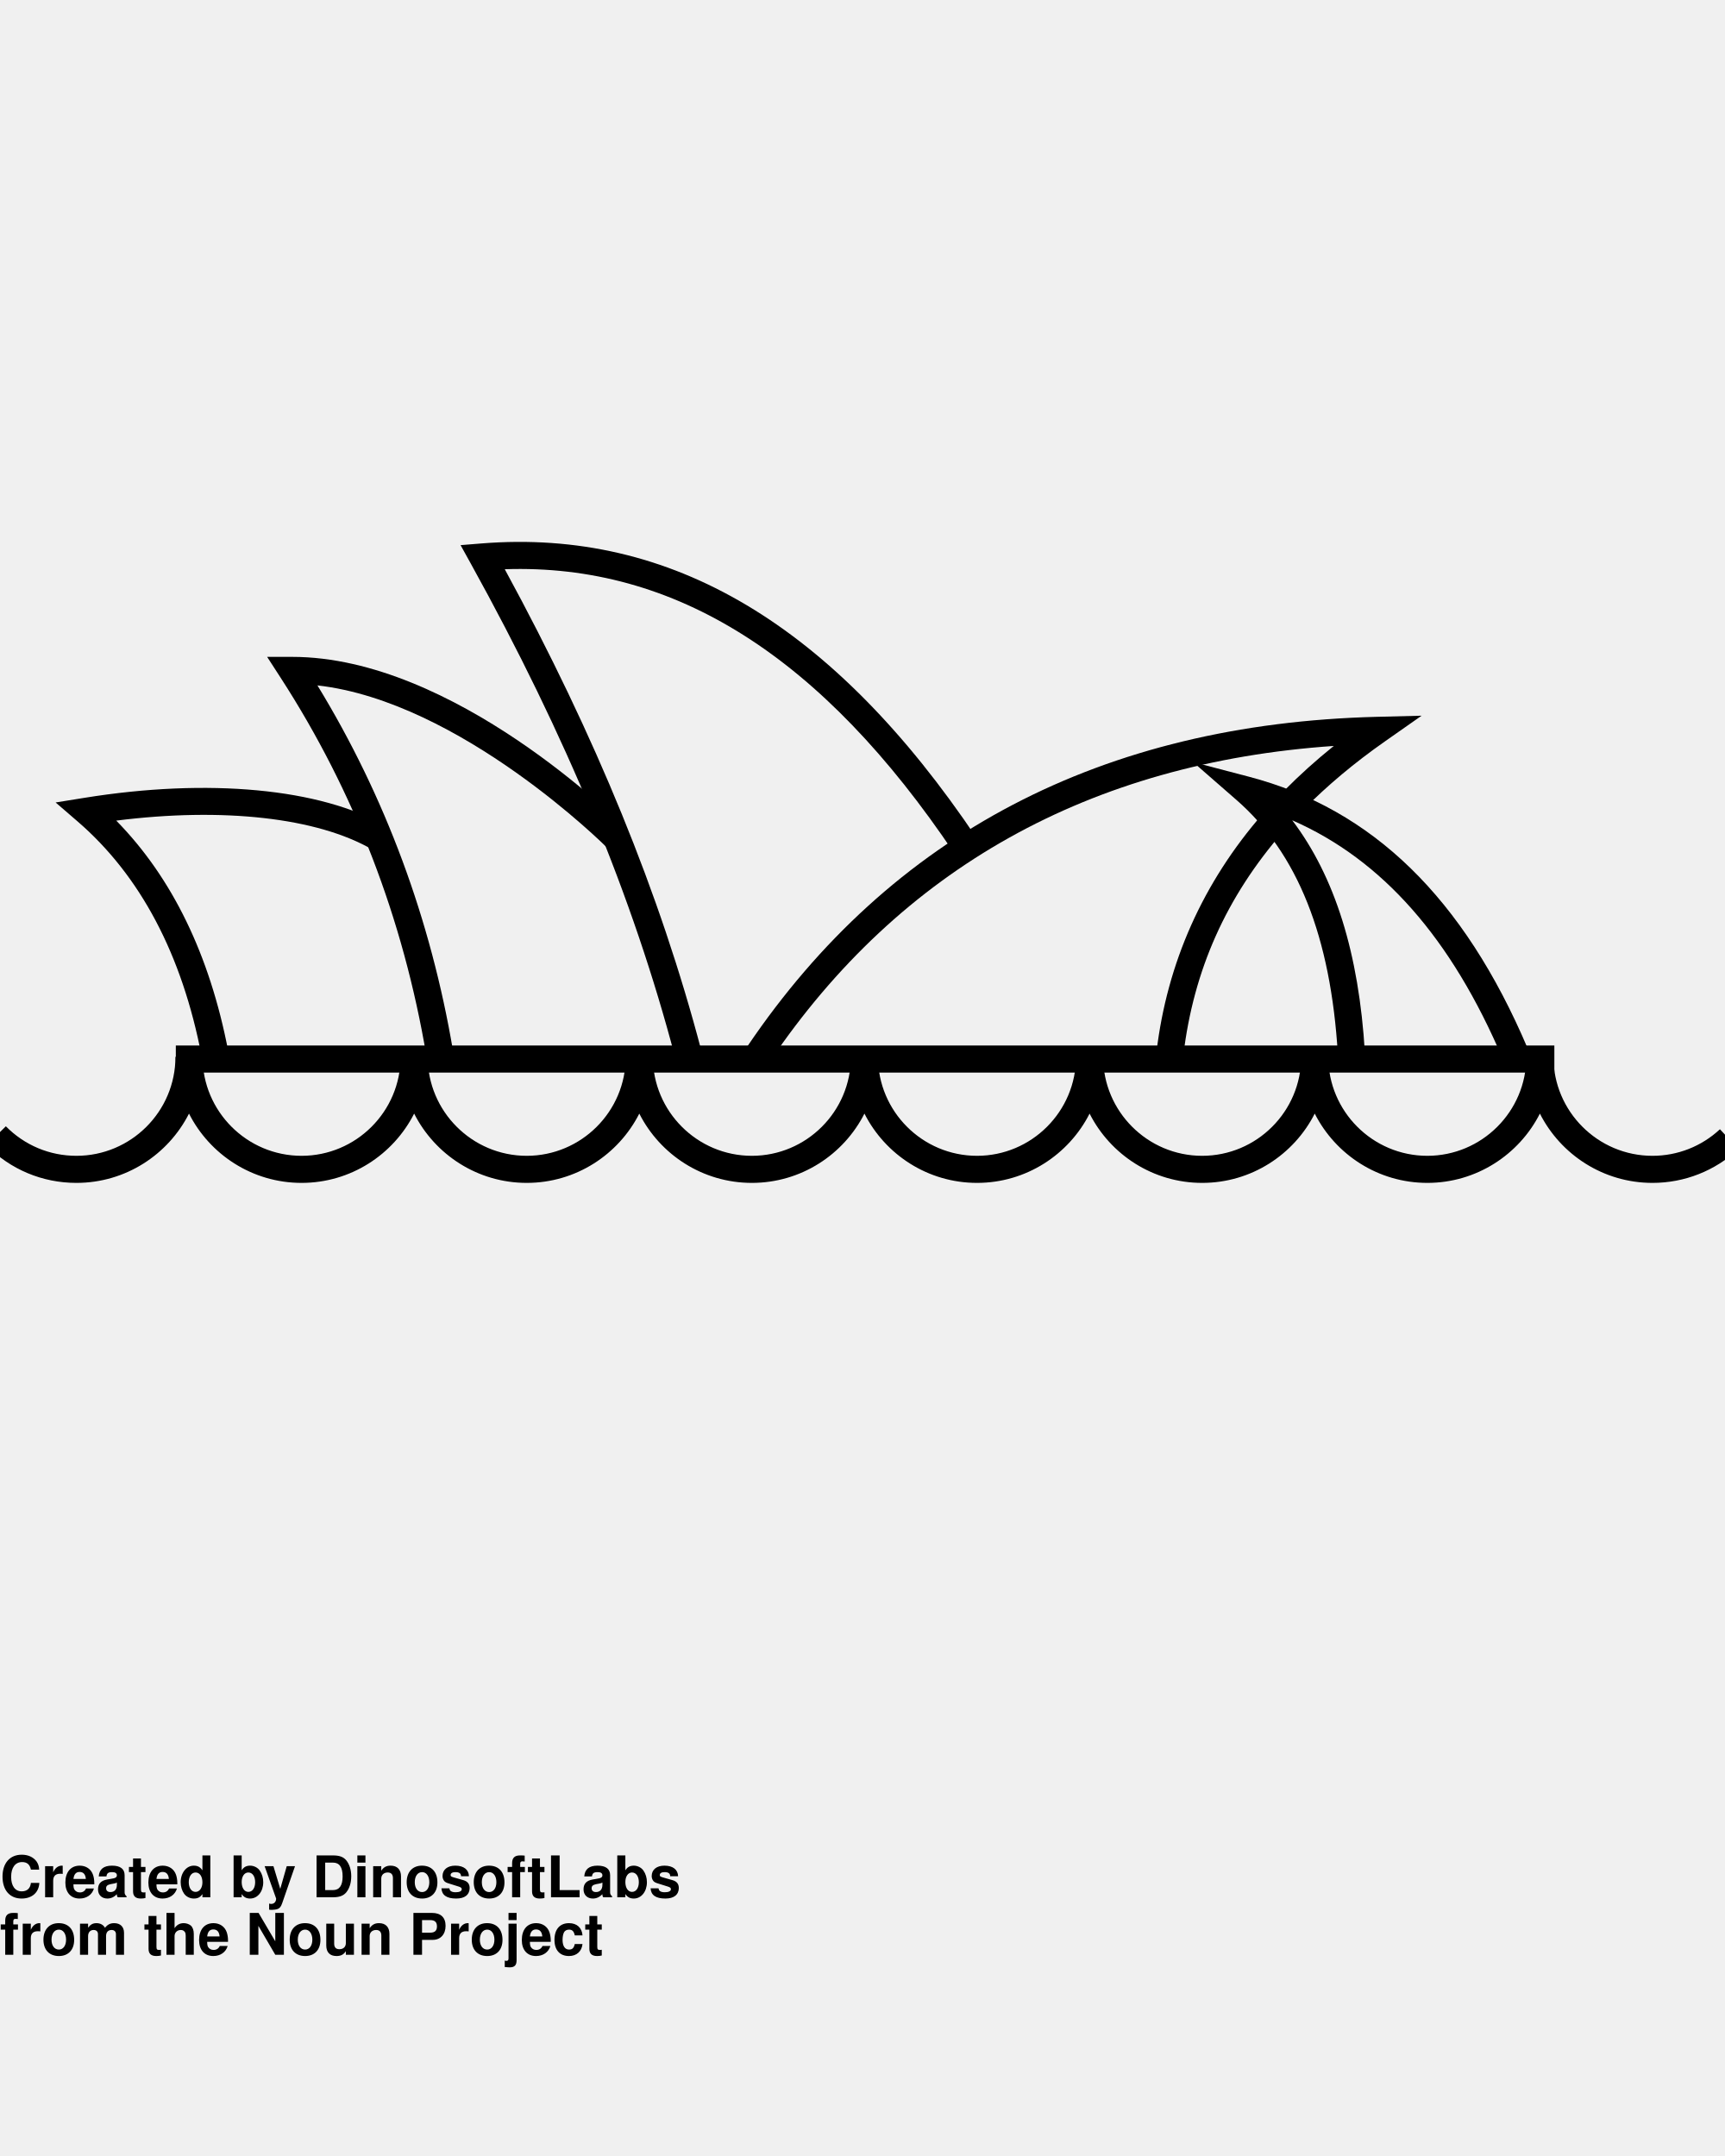
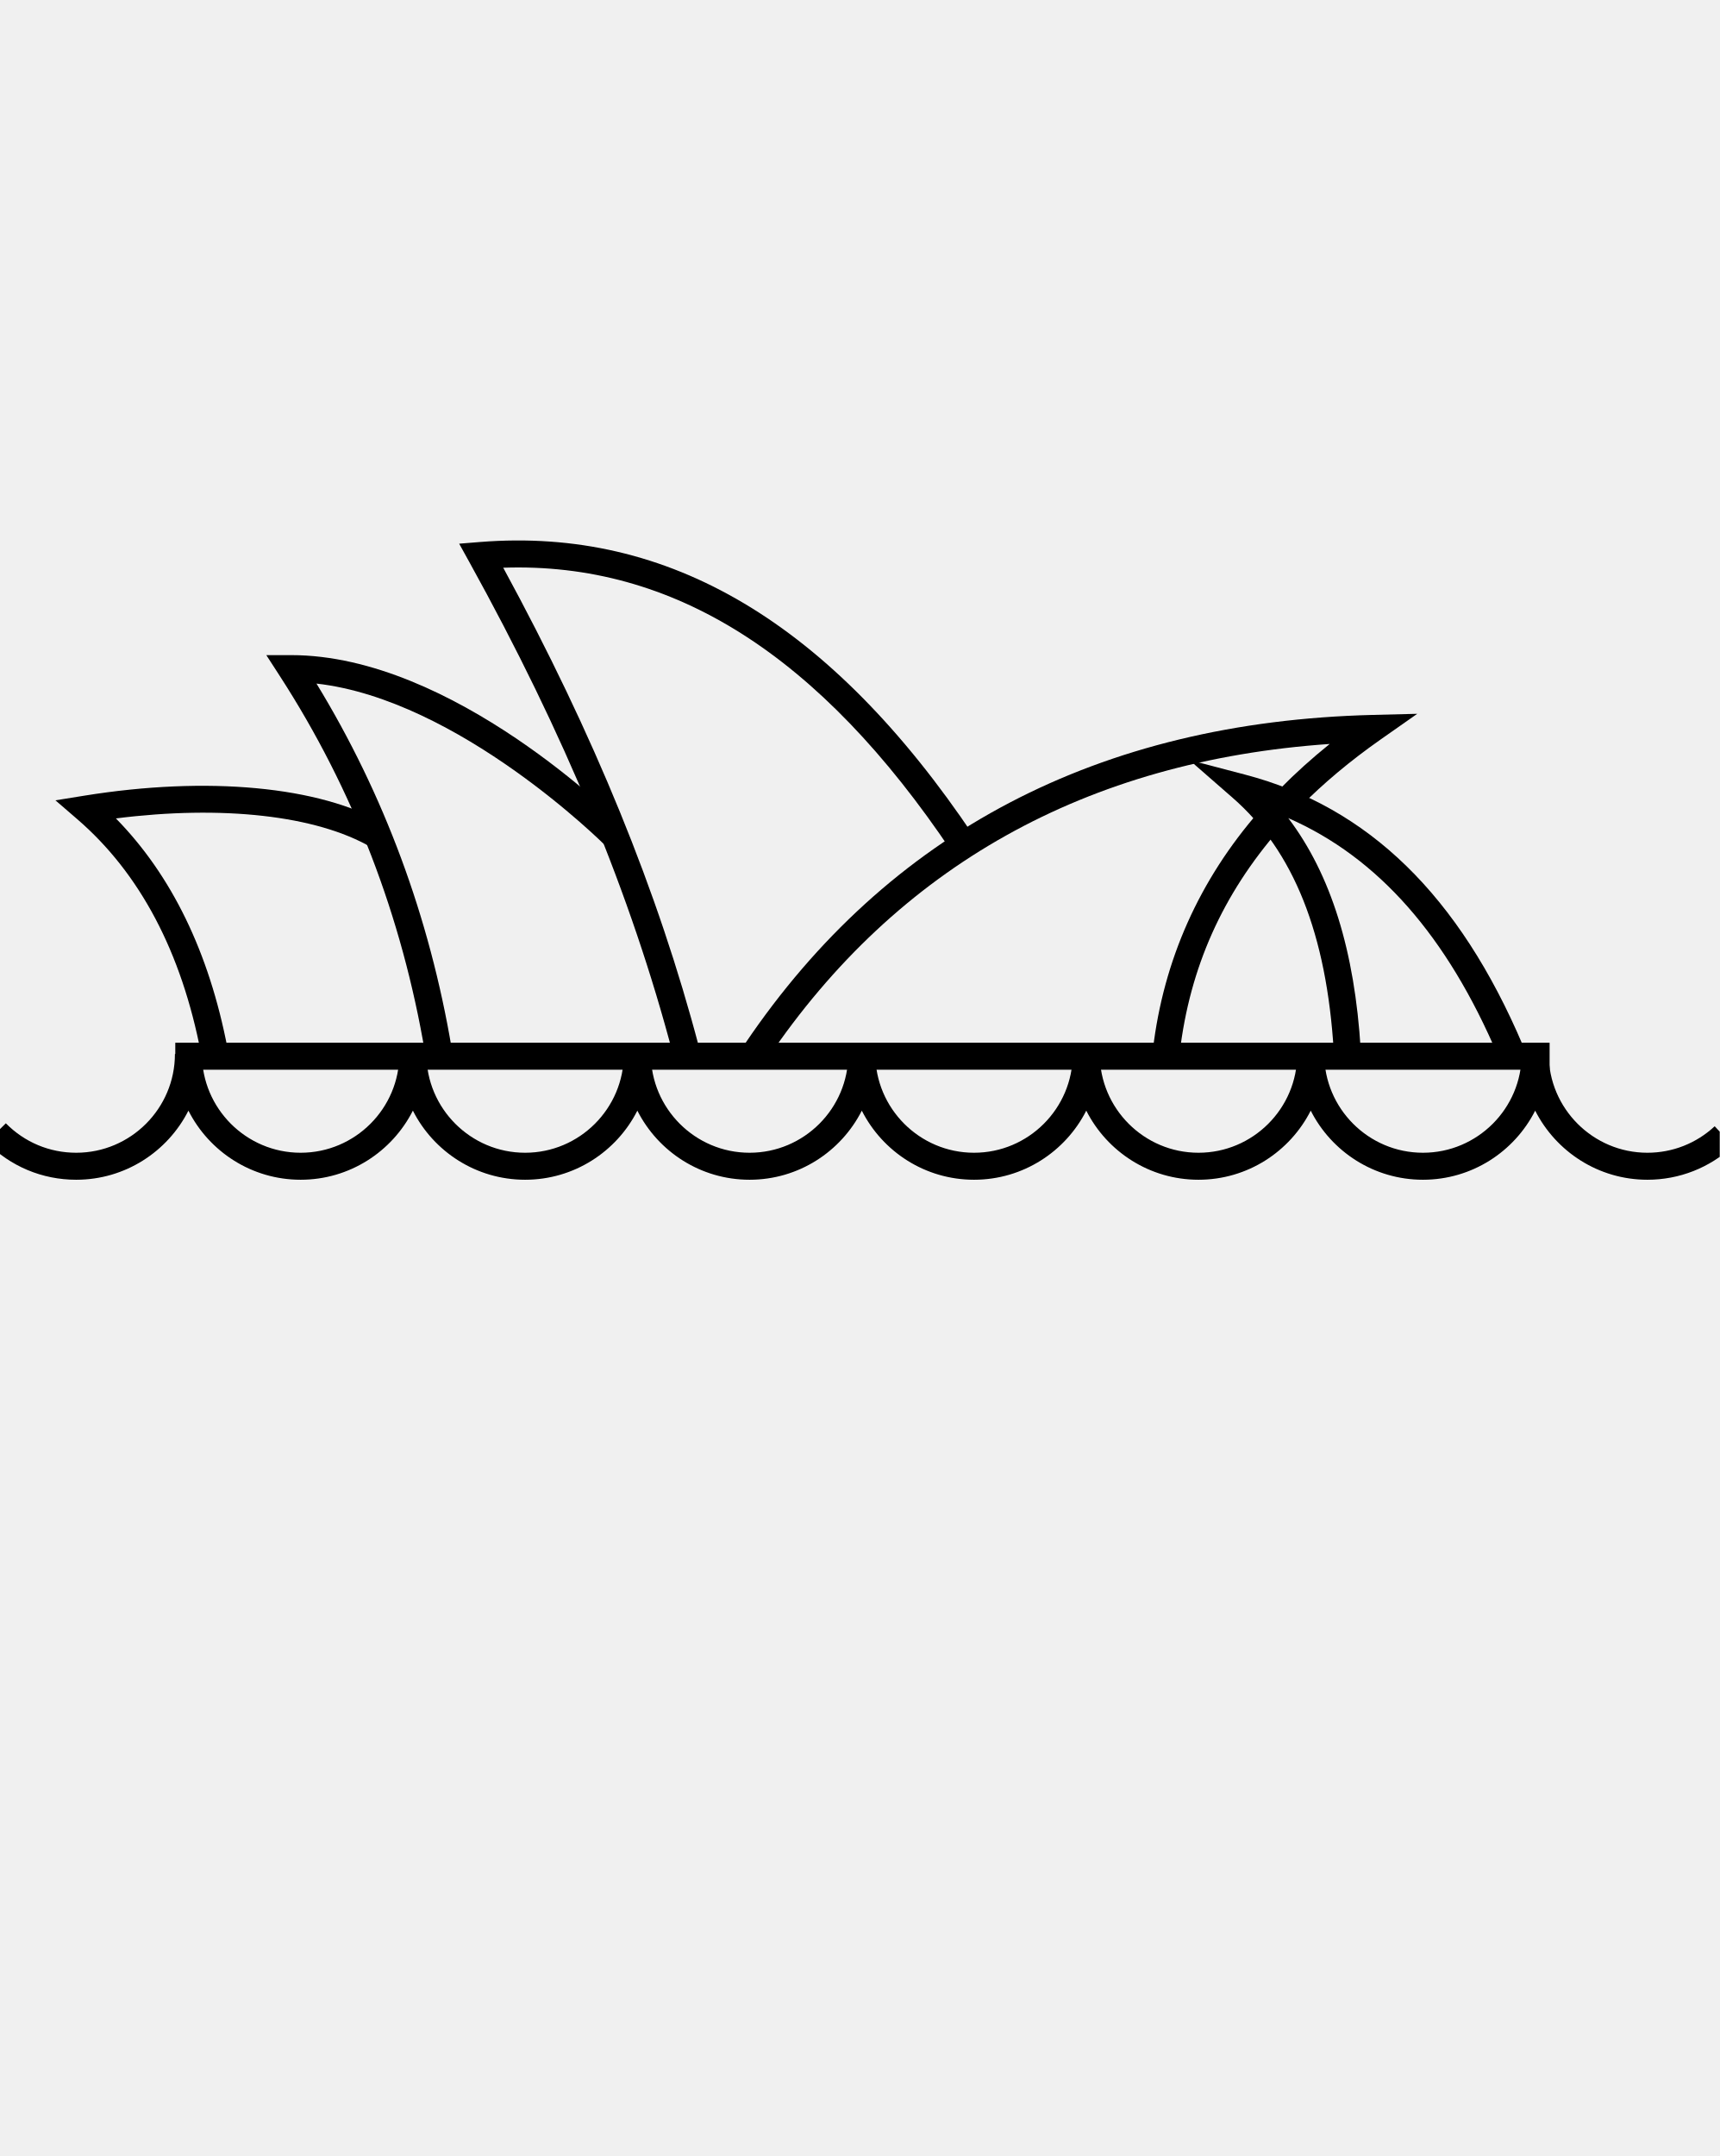
- <svg xmlns="http://www.w3.org/2000/svg" version="1.1" x="0px" y="0px" viewBox="0 0 150 187.5" enable-background="new 0 0 150 150" xml:space="preserve">
-   <g>
-     <g>
-       <rect x="15.289" y="90.924" width="119.872" height="2.355" />
-     </g>
-     <g>
-       <path d="M143.693,102.872c-4.271,0-7.979-2.455-9.79-6.026    c-1.81,3.571-5.519,6.026-9.788,6.026c-4.271,0-7.98-2.453-9.79-6.027    c-1.81,3.573-5.519,6.027-9.79,6.027c-4.27,0-7.979-2.455-9.788-6.026    c-1.811,3.571-5.519,6.026-9.79,6.026c-4.27,0-7.979-2.455-9.788-6.026    c-1.811,3.571-5.519,6.026-9.79,6.026c-4.27,0-7.979-2.455-9.788-6.026    c-1.811,3.571-5.519,6.026-9.79,6.026c-4.27,0-7.979-2.455-9.788-6.026    c-1.811,3.571-5.519,6.026-9.79,6.026c-4.27,0-7.979-2.455-9.788-6.026    c-1.811,3.571-5.519,6.026-9.79,6.026c-2.959,0-5.734-1.161-7.812-3.27    l1.676-1.653c1.634,1.657,3.812,2.568,6.136,2.568    c4.749,0,8.612-3.863,8.612-8.612h2.355c0,4.749,3.863,8.612,8.611,8.612    c4.749,0,8.612-3.863,8.612-8.612h2.355c0,4.749,3.863,8.612,8.611,8.612    c4.749,0,8.612-3.863,8.612-8.612h2.355c0,4.749,3.863,8.612,8.611,8.612    c4.749,0,8.612-3.863,8.612-8.612h2.355c0,4.749,3.863,8.612,8.611,8.612    c4.749,0,8.612-3.863,8.612-8.612h2.355c0,4.749,3.863,8.612,8.611,8.612    c4.749,0,8.612-3.863,8.612-8.612h2.355c0,4.749,3.863,8.612,8.612,8.612    c4.748,0,8.611-3.863,8.611-8.612h2.355c0,4.749,3.863,8.612,8.612,8.612    c2.186,0,4.27-0.82,5.868-2.31l1.605,1.722    C149.131,101.827,146.478,102.872,143.693,102.872z" />
-     </g>
-     <g>
-       <path d="M17.533,91.854c-1.697-8.834-5.325-15.702-10.784-20.415l-1.913-1.651    l2.495-0.402c10.776-1.741,20.582-0.819,26.231,2.464l-1.182,2.035    c-4.787-2.779-12.995-3.693-22.272-2.519c4.86,4.953,8.131,11.682,9.738,20.045    L17.533,91.854z" />
-     </g>
-     <g>
-       <path d="M37.079,91.827c-2.013-11.933-6.277-22.997-12.675-32.885l-1.174-1.815    l2.161-0.001c0.005,0,0.01,0,0.014,0c14.085,0,28.464,14.339,29.07,14.949    l-1.672,1.658c-0.133-0.135-12.766-12.721-25.2-14.126    c5.896,9.656,9.862,20.353,11.798,31.829L37.079,91.827z" />
-     </g>
-     <g>
-       <path d="M58.7,91.932c-3.655-13.894-9.467-27.935-17.766-42.926l-0.884-1.597    l1.82-0.147c16.503-1.32,30.602,7.067,43.093,25.676l-1.954,1.313    C71.509,57.116,58.721,48.997,43.893,49.504    C51.811,64.057,57.406,77.756,60.977,91.332L58.7,91.932z" />
-     </g>
-     <g>
-       <path d="M102.901,91.771l-2.338-0.278c0.928-7.779,4.045-14.759,9.263-20.745    l1.775,1.547C106.63,77.998,103.784,84.368,102.901,91.771z" />
-     </g>
-     <g>
-       <path d="M66.957,92.292l-1.95-1.32c12.443-18.396,30.85-28.029,54.709-28.632    l3.901-0.098l-3.195,2.24c-2.642,1.851-5.018,3.842-7.066,5.92l-1.676-1.653    c1.312-1.331,2.751-2.628,4.302-3.877C94.764,66.333,78.284,75.545,66.957,92.292    z" />
-     </g>
-     <g>
-       <path d="M130.672,92.093c-4.459-10.49-10.473-17.324-18.303-20.755    c3.722,4.92,5.797,11.588,6.318,20.223l-2.35,0.143    c-0.619-10.259-3.502-17.497-8.815-22.132l-3.781-3.298l4.854,1.272    c10.755,2.82,18.686,10.548,24.244,23.626L130.672,92.093z" />
-     </g>
+ <svg xmlns="http://www.w3.org/2000/svg" width="150" height="188" viewBox="0 0 150 188" fill="none">
+   <g clip-path="url(#clip0_1_405)">
+     <path d="M135.162 90.924H15.289V93.278H135.162V90.924Z" fill="black" />
+     <path d="M143.693 102.872C139.422 102.872 135.715 100.418 133.904 96.847C132.094 100.418 128.385 102.872 124.115 102.872C119.844 102.872 116.135 100.419 114.326 96.846C112.516 100.419 108.807 102.872 104.536 102.872C100.266 102.872 96.557 100.418 94.748 96.847C92.937 100.418 89.229 102.872 84.958 102.872C80.688 102.872 76.979 100.418 75.17 96.847C73.359 100.418 69.651 102.872 65.38 102.872C61.11 102.872 57.401 100.418 55.592 96.847C53.781 100.418 50.073 102.872 45.802 102.872C41.532 102.872 37.823 100.418 36.013 96.847C34.203 100.418 30.495 102.872 26.224 102.872C21.954 102.872 18.245 100.418 16.435 96.847C14.625 100.418 10.917 102.872 6.646 102.872C3.686 102.872 0.912 101.711 -1.166 99.603L0.51 97.95C2.144 99.606 4.322 100.518 6.646 100.518C11.395 100.518 15.258 96.655 15.258 91.906H17.613C17.613 96.655 21.476 100.518 26.224 100.518C30.973 100.518 34.836 96.655 34.836 91.906H37.191C37.191 96.655 41.054 100.518 45.802 100.518C50.551 100.518 54.414 96.655 54.414 91.906H56.769C56.769 96.655 60.632 100.518 65.38 100.518C70.129 100.518 73.992 96.655 73.992 91.906H76.347C76.347 96.655 80.21 100.518 84.958 100.518C89.707 100.518 93.57 96.655 93.57 91.906H95.925C95.925 96.655 99.788 100.518 104.536 100.518C109.285 100.518 113.148 96.655 113.148 91.906H115.503C115.503 96.655 119.366 100.518 124.115 100.518C128.864 100.518 132.727 96.655 132.727 91.906H135.081C135.081 96.655 138.944 100.518 143.693 100.518C145.879 100.518 147.963 99.698 149.561 98.208L151.166 99.93C149.131 101.827 146.478 102.872 143.693 102.872Z" fill="black" />
+     <path d="M17.533 91.854C15.836 83.02 12.208 76.151 6.749 71.439L4.836 69.788L7.331 69.385C18.107 67.645 27.913 68.567 33.562 71.849L32.38 73.884C27.593 71.105 19.386 70.191 10.109 71.365C14.968 76.318 18.239 83.047 19.846 91.41L17.533 91.854Z" fill="black" />
+     <path d="M37.079 91.827C35.066 79.895 30.802 68.83 24.404 58.943L23.23 57.127L25.392 57.126C25.396 57.126 25.402 57.126 25.405 57.126C39.49 57.126 53.869 71.465 54.475 72.076L52.803 73.734C52.67 73.599 40.037 61.012 27.604 59.607C33.499 69.264 37.465 79.96 39.402 91.436L37.079 91.827Z" fill="black" />
+     <path d="M58.7 91.932C55.045 78.038 49.234 63.997 40.934 49.006L40.05 47.409L41.87 47.262C58.373 45.942 72.472 54.329 84.963 72.938L83.008 74.251C71.509 57.116 58.721 48.997 43.893 49.504C51.811 64.057 57.406 77.756 60.977 91.332L58.7 91.932Z" fill="black" />
+     <path d="M102.901 91.771L100.563 91.493C101.491 83.714 104.607 76.734 109.826 70.748L111.601 72.295C106.63 77.998 103.784 84.368 102.901 91.771Z" fill="black" />
+     <path d="M66.957 92.292L65.007 90.972C77.451 72.576 95.857 62.943 119.717 62.34L123.618 62.242L120.423 64.482C117.781 66.333 115.404 68.324 113.357 70.402L111.68 68.749C112.992 67.417 114.431 66.12 115.982 64.872C94.764 66.333 78.284 75.546 66.957 92.292Z" fill="black" />
+     <path d="M130.672 92.093C126.214 81.603 120.2 74.769 112.369 71.338C116.091 76.257 118.166 82.925 118.687 91.561L116.337 91.703C115.718 81.445 112.835 74.206 107.522 69.572L103.741 66.273L108.595 67.545C119.35 70.365 127.28 78.093 132.838 91.171L130.672 92.093Z" fill="black" />
  </g>
-   <text x="0" y="165" fill="#000000" font-size="5px" font-weight="bold" font-family="'Helvetica Neue', Helvetica, Arial-Unicode, Arial, Sans-serif">Created by DinosoftLabs</text>
-   <text x="0" y="170" fill="#000000" font-size="5px" font-weight="bold" font-family="'Helvetica Neue', Helvetica, Arial-Unicode, Arial, Sans-serif">from the Noun Project</text>
+   <defs>
+     <clipPath id="clip0_1_405">
+       <rect width="150" height="187.5" fill="white" />
+     </clipPath>
+   </defs>
</svg>
